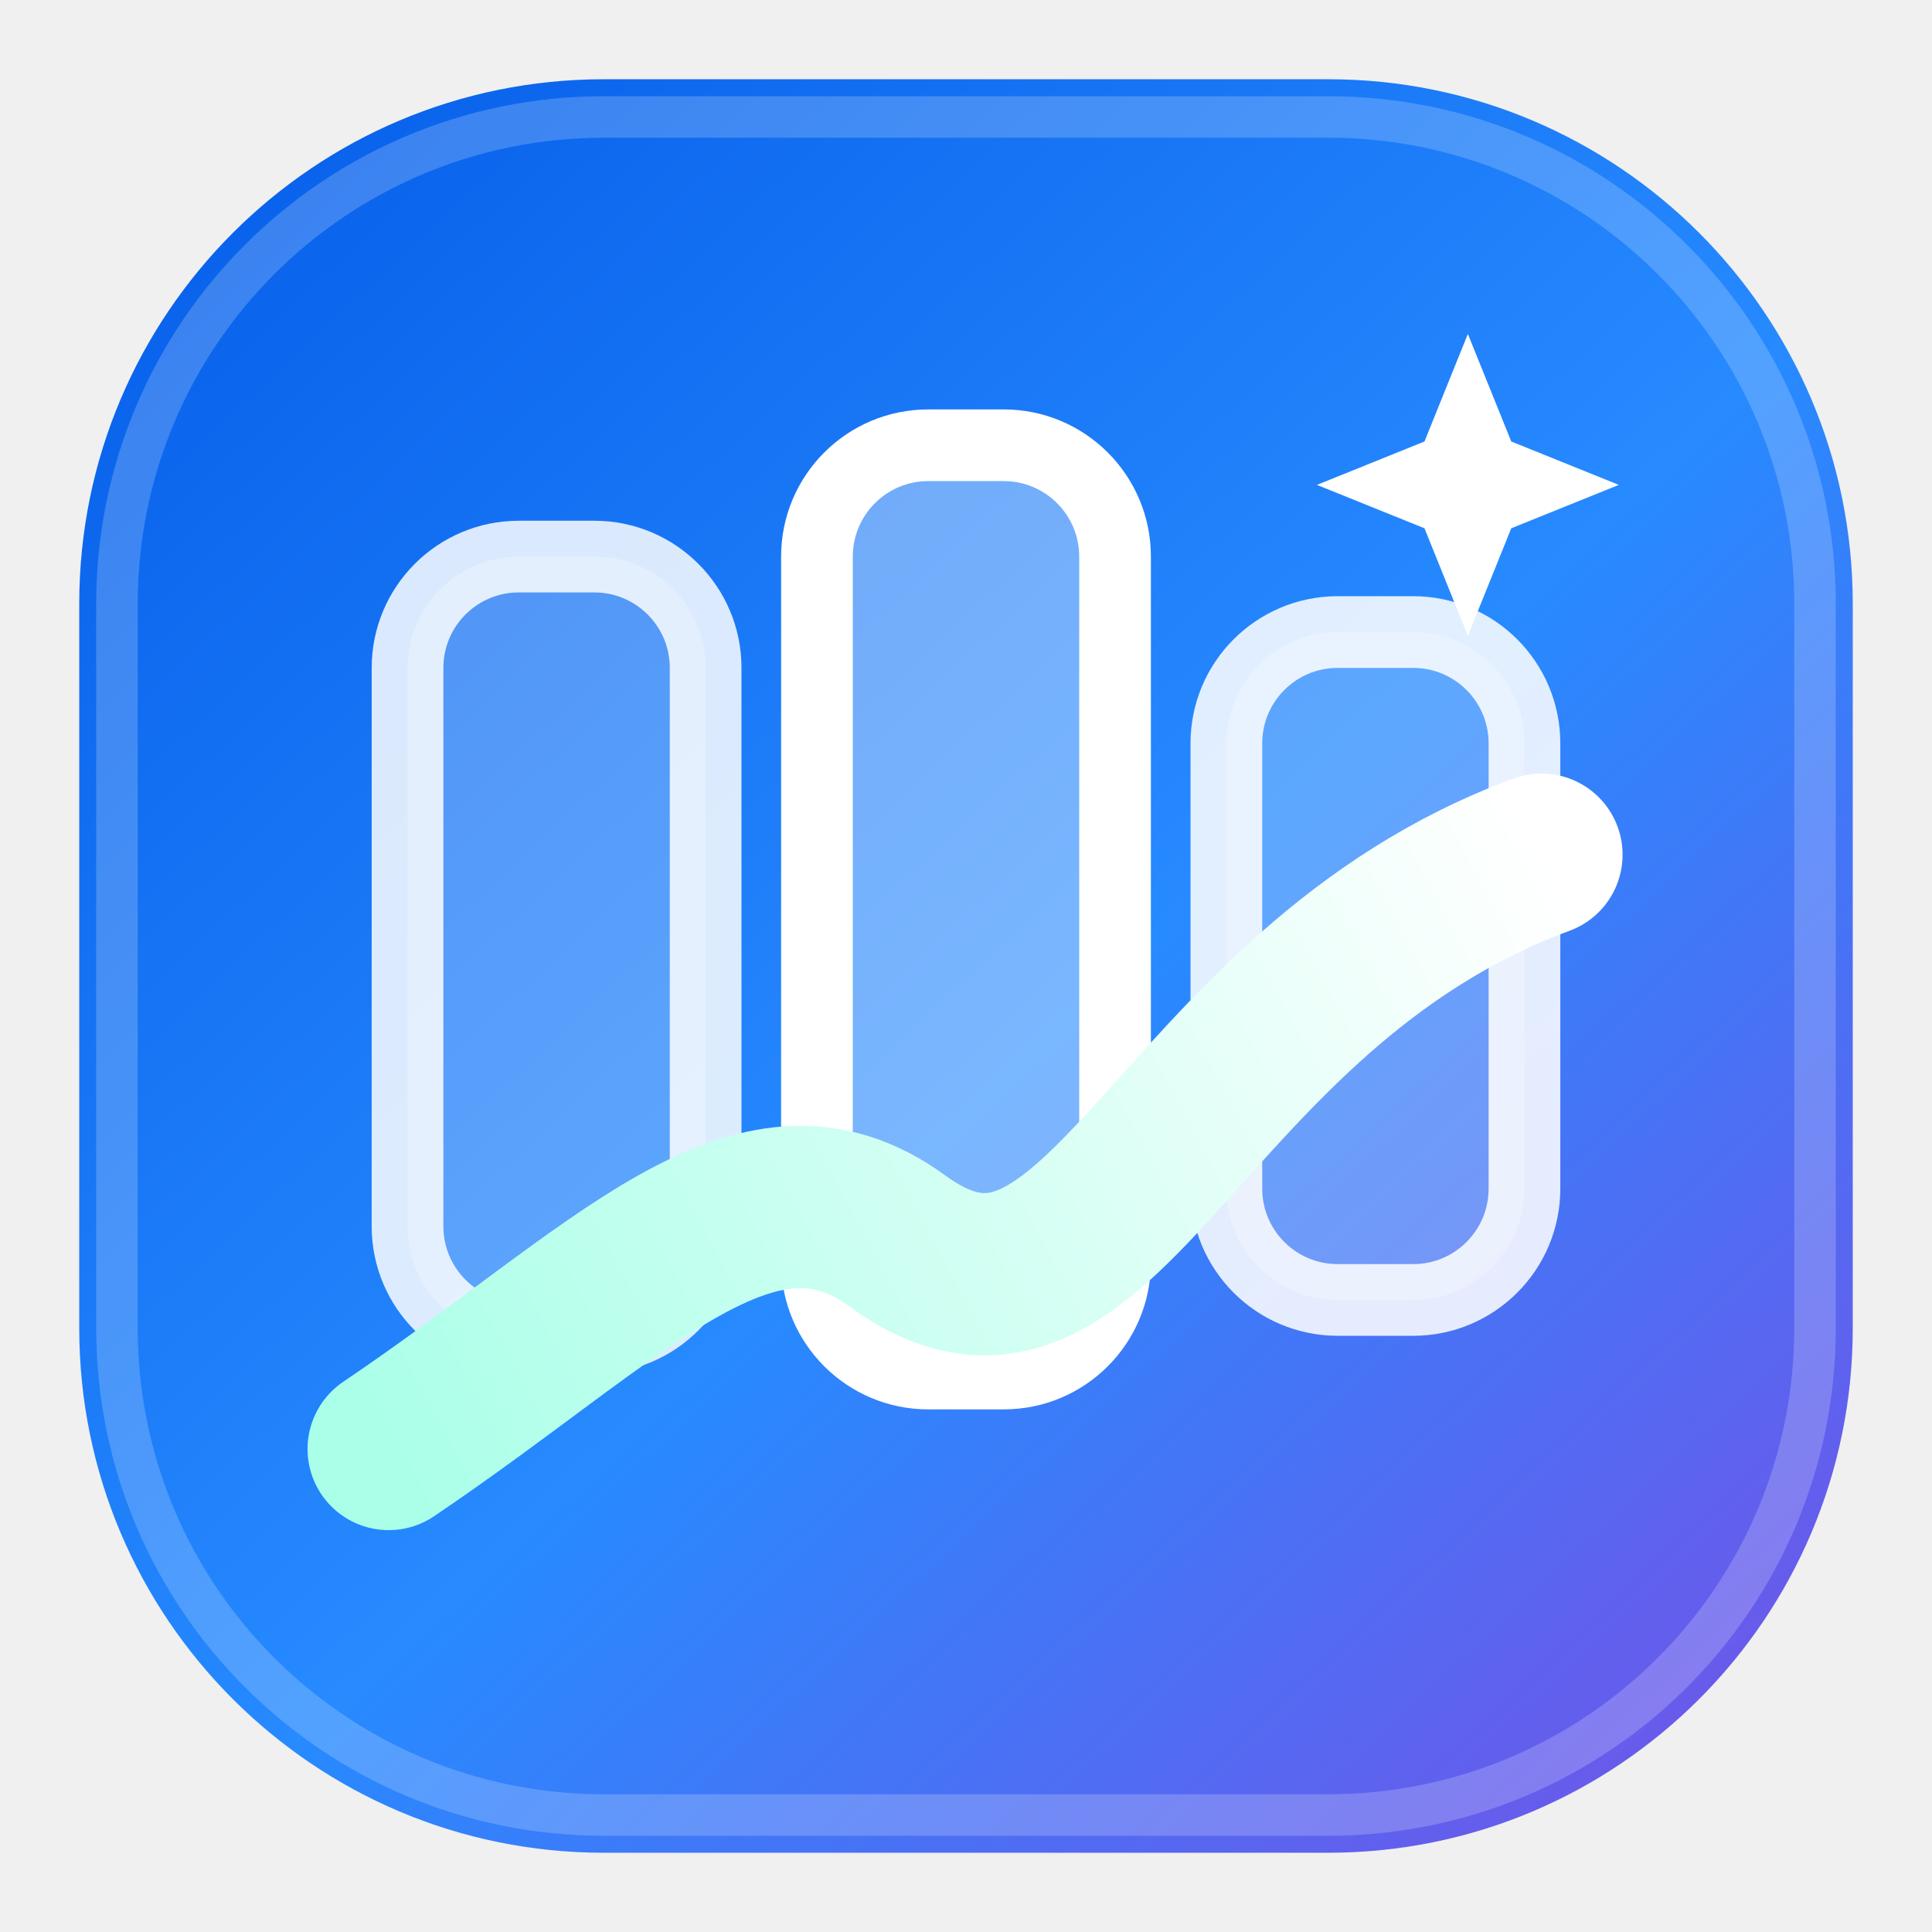
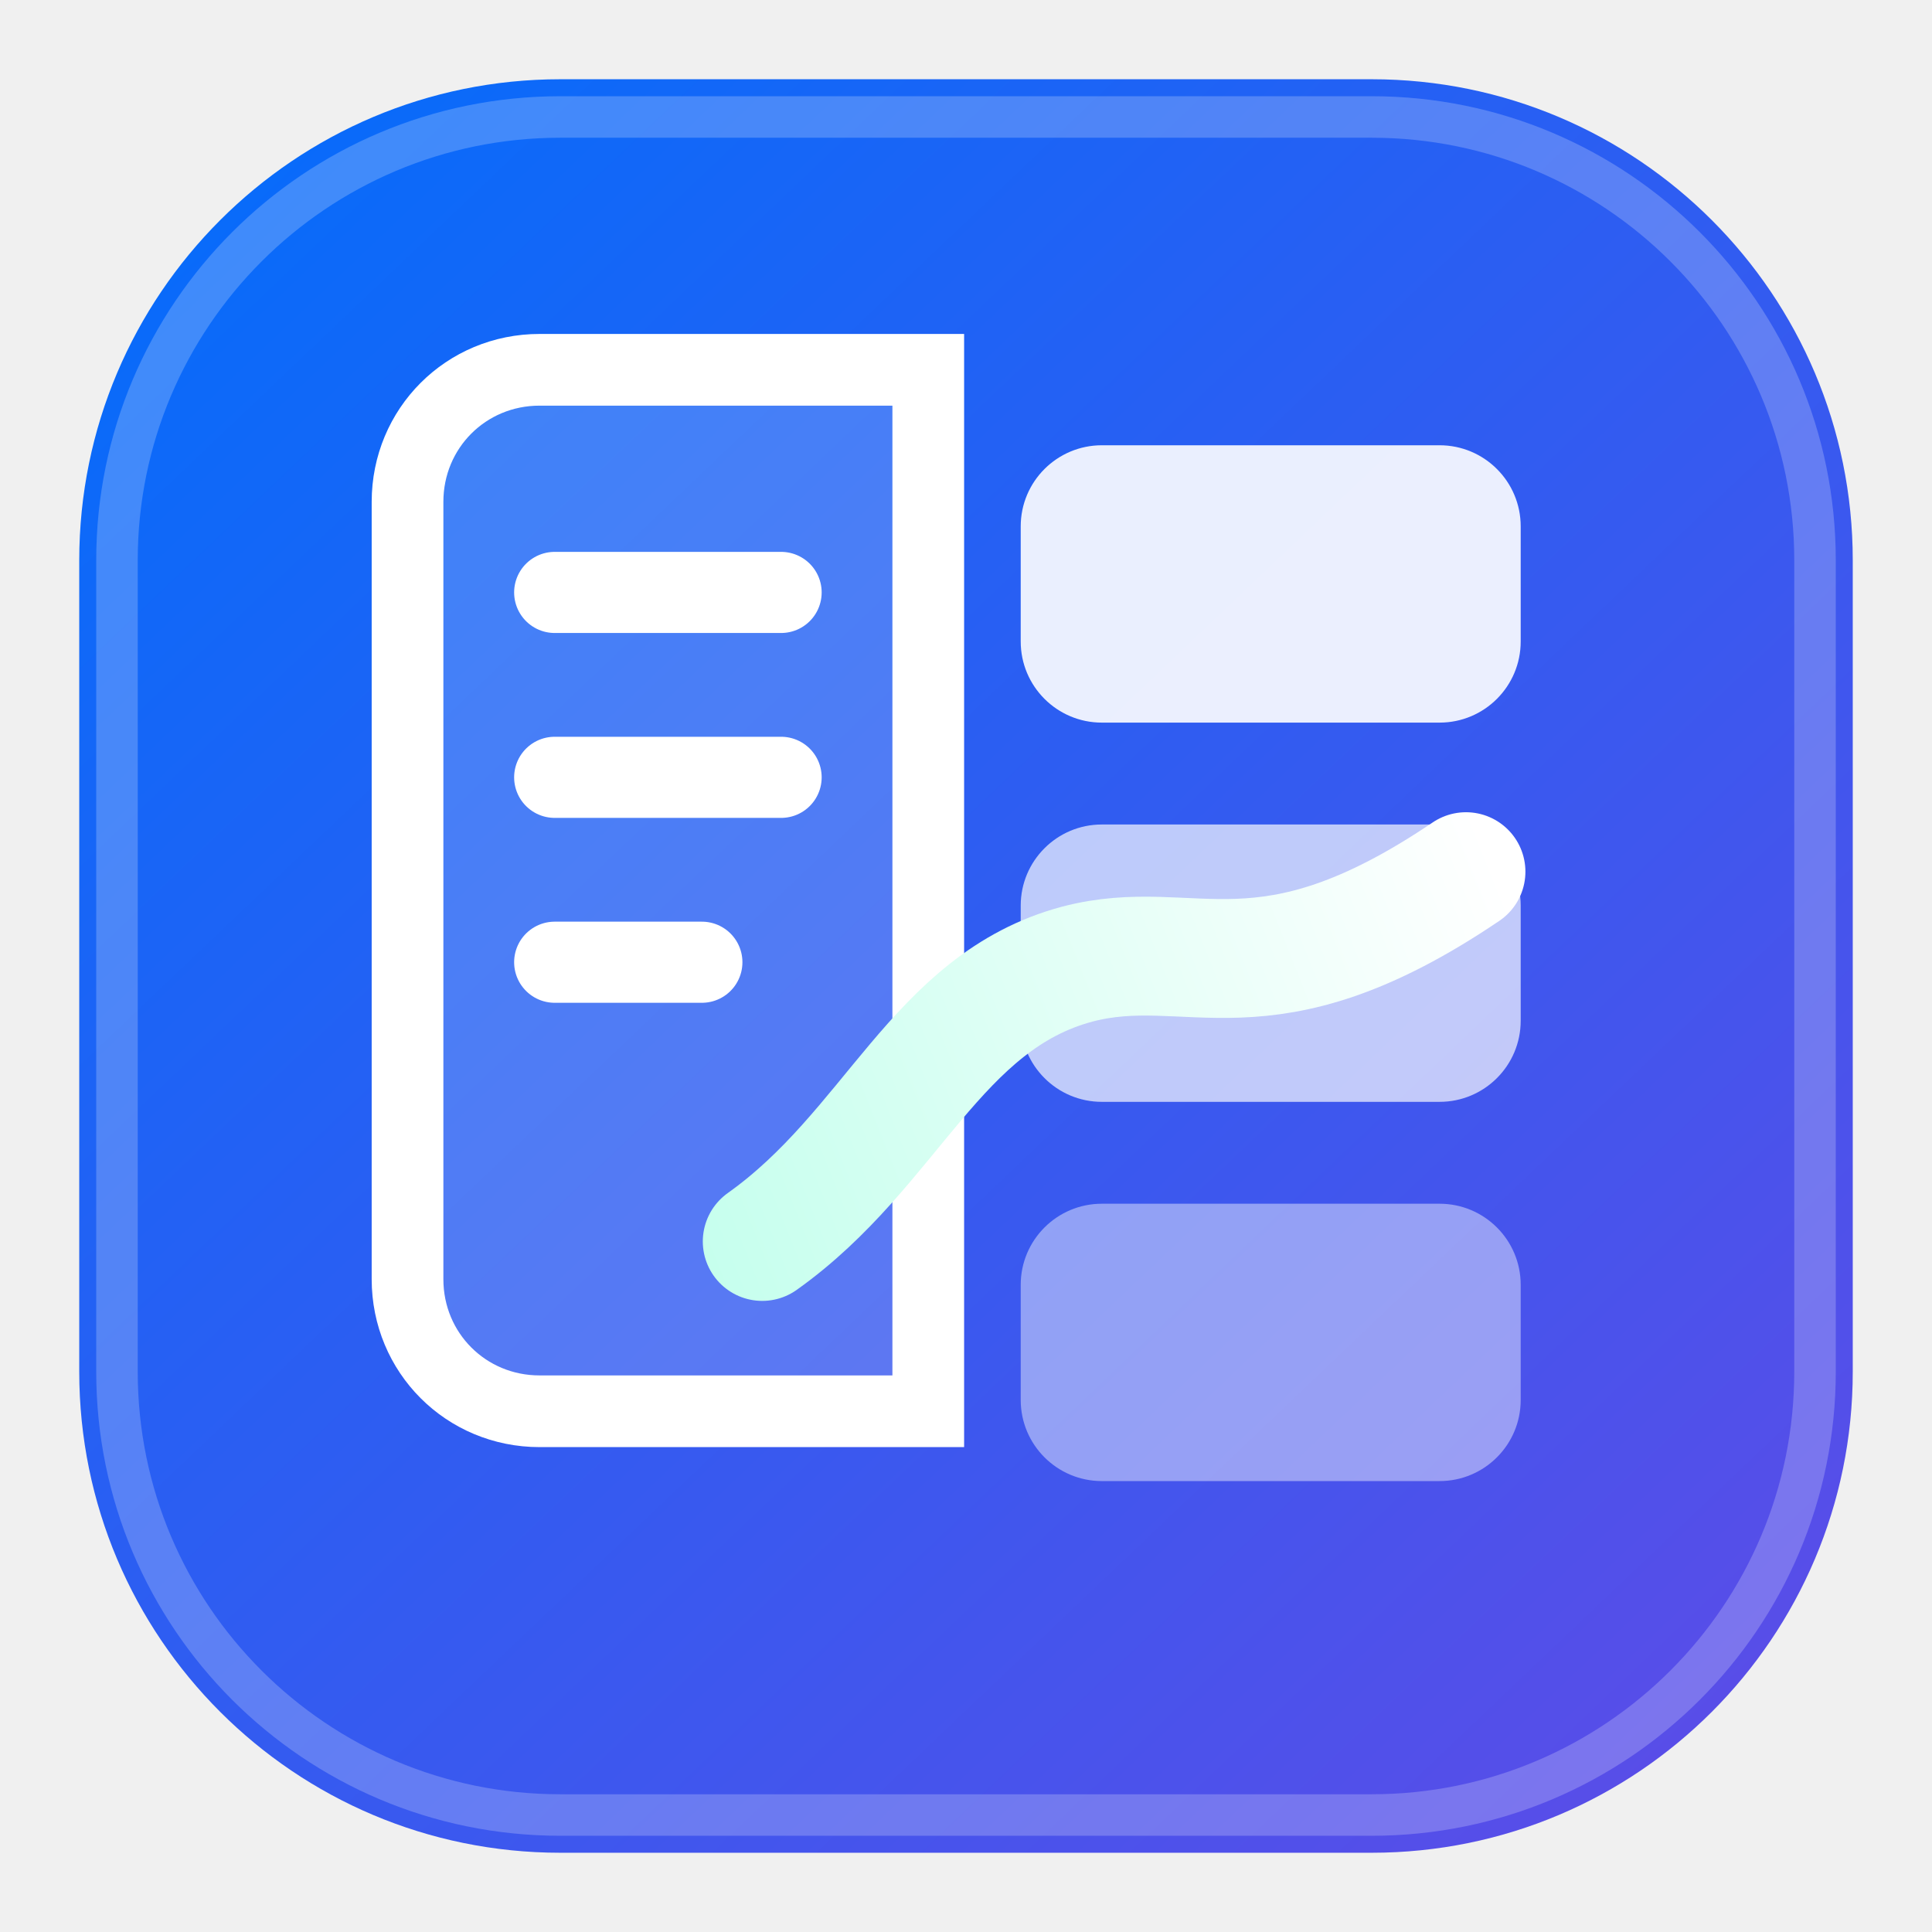
<svg xmlns="http://www.w3.org/2000/svg" width="1024" height="1024" viewBox="0 0 1024 1024">
  <defs>
-     <linearGradient id="bg" x1="98" y1="62" x2="930" y2="954" gradientUnits="userSpaceOnUse">
-       <stop stop-color="#075FEA" />
-       <stop offset=".55" stop-color="#278AFF" />
-       <stop offset="1" stop-color="#7055E9" />
+     <linearGradient id="mark" x1="118" y1="98" x2="906" y2="926" gradientUnits="userSpaceOnUse">
+       <stop stop-color="#086BFA" />
+       <stop offset="1" stop-color="#594DE8" />
    </linearGradient>
-     <linearGradient id="brush" x1="196" y1="780" x2="816" y2="448" gradientUnits="userSpaceOnUse">
-       <stop stop-color="#A9FFE8" />
+     <linearGradient id="flow" x1="255" y1="675" x2="793" y2="460" gradientUnits="userSpaceOnUse">
+       <stop stop-color="#B8FFE9" />
      <stop offset="1" stop-color="#FFFFFF" />
    </linearGradient>
  </defs>
-   <rect x="42" y="42" width="940" height="940" rx="278" fill="url(#bg)" />
-   <rect x="62" y="62" width="900" height="900" rx="258" fill="none" stroke="#fff" stroke-opacity=".2" stroke-width="22" />
-   <rect x="216" y="295" width="158" height="414" rx="59" fill="#fff" fill-opacity=".26" stroke="#fff" stroke-opacity=".84" stroke-width="38" />
-   <rect x="433" y="236" width="158" height="492" rx="59" fill="#fff" fill-opacity=".38" stroke="#fff" stroke-width="38" />
-   <rect x="650" y="335" width="158" height="354" rx="59" fill="#fff" fill-opacity=".25" stroke="#fff" stroke-opacity=".86" stroke-width="38" />
-   <path d="M206 768C329 685 400 602 476 658C585 737 622 525 817 453" fill="none" stroke="url(#brush)" stroke-width="86" stroke-linecap="round" />
-   <path d="M778 177L801 234L858 257L801 280L778 337L755 280L698 257L755 234L778 177Z" fill="#fff" />
+   <rect x="42" y="42" width="940" height="940" rx="255" fill="url(#mark)" />
+   <rect x="62" y="62" width="900" height="900" rx="235" fill="none" stroke="#fff" stroke-opacity=".22" stroke-width="22" />
+   <path d="M216 266C216 227 247 196 286 196H492V748H286C247 748 216 717 216 678V266Z" fill="#fff" fill-opacity=".18" stroke="#fff" stroke-width="38" />
+   <path d="M294 314H414M294 412H414M294 510H372" fill="none" stroke="#fff" stroke-width="43" stroke-linecap="round" />
+   <rect x="541" y="236" width="265" height="147" rx="43" fill="#fff" fill-opacity=".9" />
+   <rect x="541" y="437" width="265" height="147" rx="43" fill="#fff" fill-opacity=".68" />
+   <rect x="541" y="638" width="265" height="147" rx="43" fill="#fff" fill-opacity=".44" />
+   <path d="M404 658C473 609 496 531 571 511C632 495 669 535 777 462" fill="none" stroke="url(#flow)" stroke-width="63" stroke-linecap="round" />
</svg>
